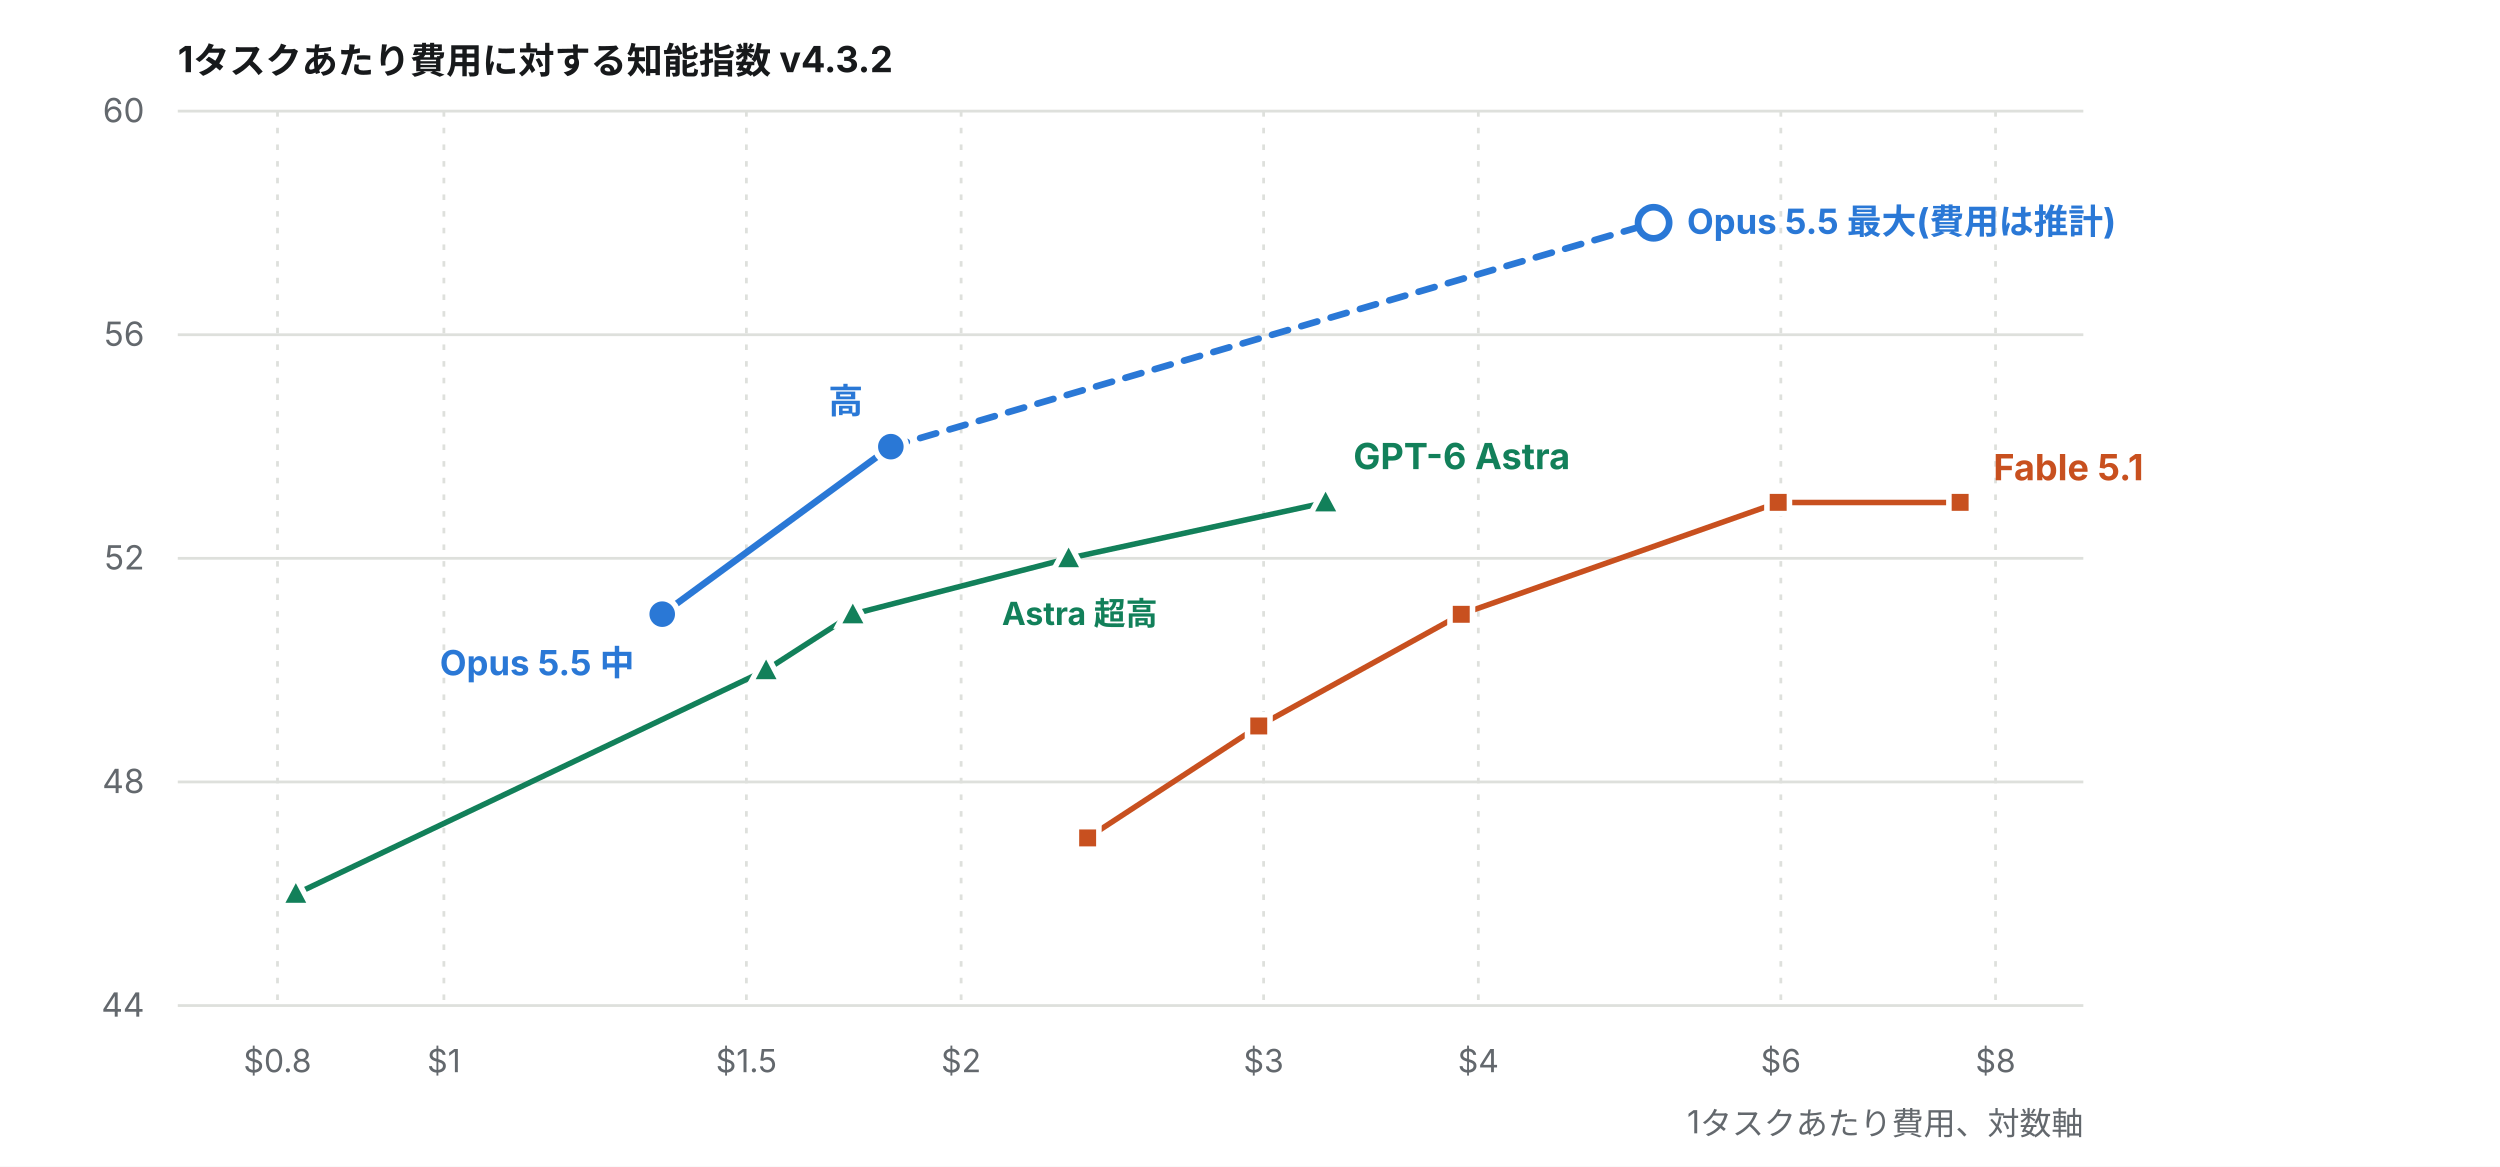
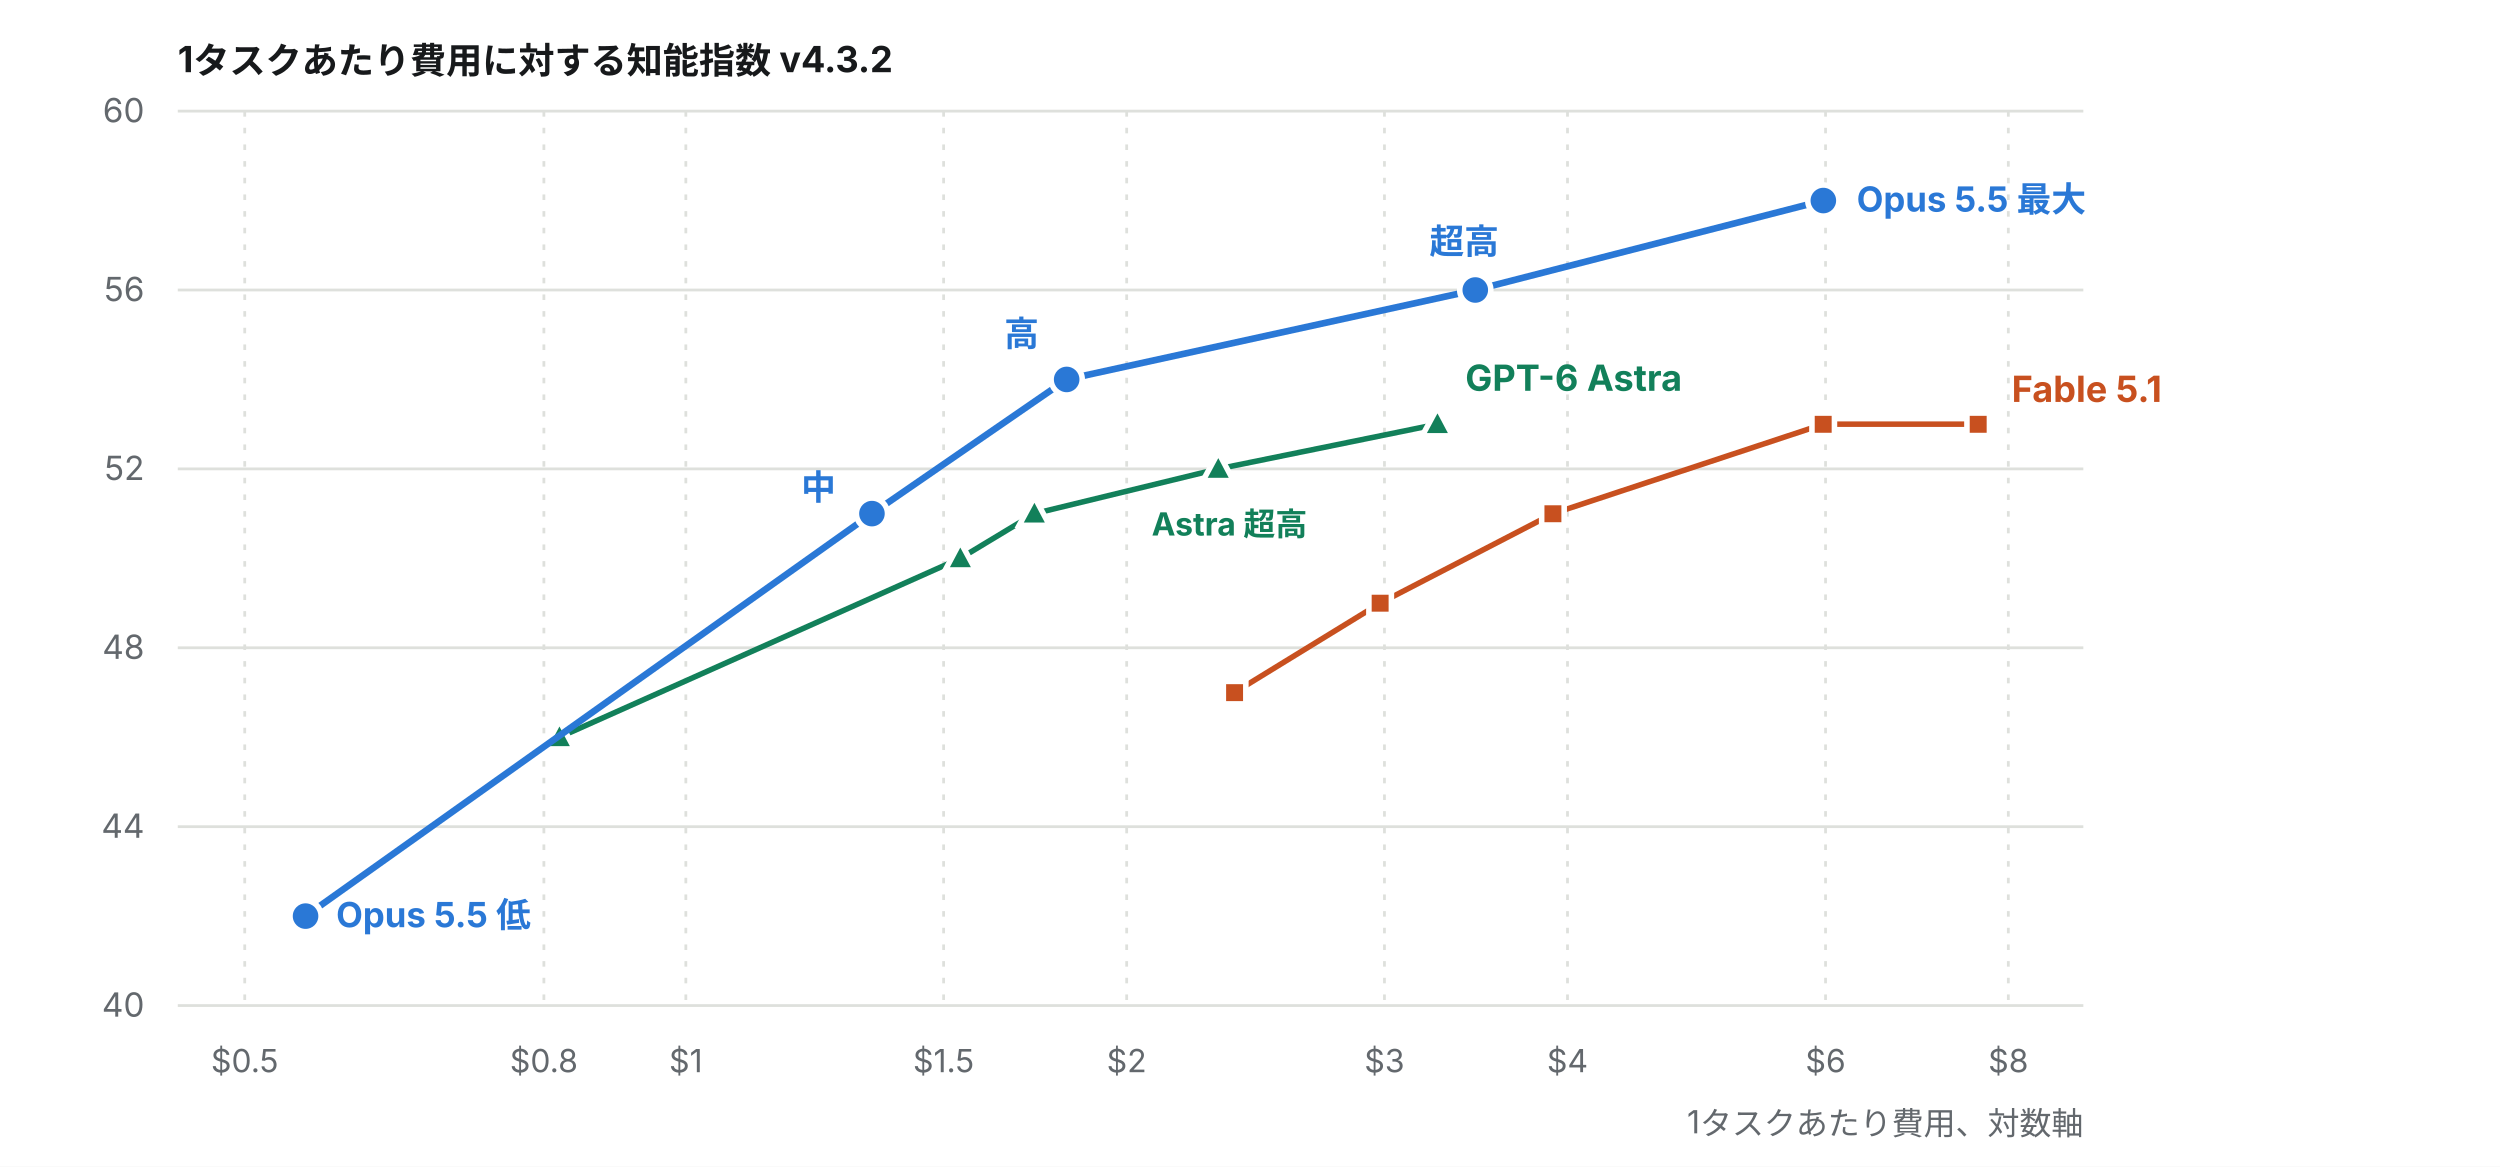
<svg xmlns="http://www.w3.org/2000/svg" viewBox="0 0 900 420" width="900" height="420" role="img">
  <style>text{font-family:Inter,ui-sans-serif,system-ui,sans-serif}
@media (prefers-color-scheme:dark){
  .bg{fill:#181B1E} .mk{stroke:#181B1E} .hol{fill:#181B1E}
  .s-rule{stroke:#2C3237}
  .f-muted{fill:#9BA3AA}
  .f-ink{fill:#EDEFF1}
  .f-blue{fill:#5c9ce8} .s-blue{stroke:#5c9ce8}
  .f-orange{fill:#f08050} .s-orange{stroke:#f08050}
  .f-aqua{fill:#3cc493} .s-aqua{stroke:#3cc493}
  .f-violet{fill:#9085e9} .s-violet{stroke:#9085e9}
  .f-red{fill:#e66767} .s-red{stroke:#e66767}
}</style>
  <rect class="bg" width="900" height="420" fill="#ffffff" />
  <line class="s-rule" x1="64.0" y1="362.0" x2="750.0" y2="362.0" stroke="#DEE0DC" stroke-width="1" />
-   <text class="f-muted" x="52.0" y="366.0" font-size="12" text-anchor="end" fill="#63686D">44</text>
-   <line class="s-rule" x1="64.0" y1="281.5" x2="750.0" y2="281.5" stroke="#DEE0DC" stroke-width="1" />
-   <text class="f-muted" x="52.0" y="285.5" font-size="12" text-anchor="end" fill="#63686D">48</text>
-   <line class="s-rule" x1="64.0" y1="201.0" x2="750.0" y2="201.0" stroke="#DEE0DC" stroke-width="1" />
-   <text class="f-muted" x="52.0" y="205.0" font-size="12" text-anchor="end" fill="#63686D">52</text>
-   <line class="s-rule" x1="64.0" y1="120.5" x2="750.0" y2="120.5" stroke="#DEE0DC" stroke-width="1" />
-   <text class="f-muted" x="52.0" y="124.5" font-size="12" text-anchor="end" fill="#63686D">56</text>
+   <text class="f-muted" x="52.0" y="366.0" font-size="12" text-anchor="end" fill="#63686D">40</text>
+   <line class="s-rule" x1="64.0" y1="297.6" x2="750.0" y2="297.6" stroke="#DEE0DC" stroke-width="1" />
+   <text class="f-muted" x="52.0" y="301.6" font-size="12" text-anchor="end" fill="#63686D">44</text>
+   <line class="s-rule" x1="64.0" y1="233.2" x2="750.0" y2="233.2" stroke="#DEE0DC" stroke-width="1" />
+   <text class="f-muted" x="52.0" y="237.2" font-size="12" text-anchor="end" fill="#63686D">48</text>
+   <line class="s-rule" x1="64.0" y1="168.8" x2="750.0" y2="168.8" stroke="#DEE0DC" stroke-width="1" />
+   <text class="f-muted" x="52.0" y="172.8" font-size="12" text-anchor="end" fill="#63686D">52</text>
+   <line class="s-rule" x1="64.0" y1="104.4" x2="750.0" y2="104.4" stroke="#DEE0DC" stroke-width="1" />
+   <text class="f-muted" x="52.0" y="108.4" font-size="12" text-anchor="end" fill="#63686D">56</text>
  <line class="s-rule" x1="64.0" y1="40.0" x2="750.0" y2="40.0" stroke="#DEE0DC" stroke-width="1" />
  <text class="f-muted" x="52.0" y="44.0" font-size="12" text-anchor="end" fill="#63686D">60</text>
-   <line class="s-rule" x1="99.9" y1="40.0" x2="99.9" y2="362.0" stroke="#DEE0DC" stroke-width="1" stroke-dasharray="2 4" />
-   <text class="f-muted" x="99.9" y="386.0" font-size="11.5" text-anchor="middle" fill="#63686D">$0.8</text>
-   <line class="s-rule" x1="159.8" y1="40.0" x2="159.8" y2="362.0" stroke="#DEE0DC" stroke-width="1" stroke-dasharray="2 4" />
-   <text class="f-muted" x="159.8" y="386.0" font-size="11.5" text-anchor="middle" fill="#63686D">$1</text>
-   <line class="s-rule" x1="268.7" y1="40.0" x2="268.7" y2="362.0" stroke="#DEE0DC" stroke-width="1" stroke-dasharray="2 4" />
-   <text class="f-muted" x="268.7" y="386.0" font-size="11.5" text-anchor="middle" fill="#63686D">$1.5</text>
-   <line class="s-rule" x1="346.0" y1="40.0" x2="346.0" y2="362.0" stroke="#DEE0DC" stroke-width="1" stroke-dasharray="2 4" />
-   <text class="f-muted" x="346.0" y="386.0" font-size="11.5" text-anchor="middle" fill="#63686D">$2</text>
-   <line class="s-rule" x1="454.9" y1="40.0" x2="454.9" y2="362.0" stroke="#DEE0DC" stroke-width="1" stroke-dasharray="2 4" />
-   <text class="f-muted" x="454.9" y="386.0" font-size="11.5" text-anchor="middle" fill="#63686D">$3</text>
-   <line class="s-rule" x1="532.2" y1="40.0" x2="532.2" y2="362.0" stroke="#DEE0DC" stroke-width="1" stroke-dasharray="2 4" />
-   <text class="f-muted" x="532.2" y="386.0" font-size="11.5" text-anchor="middle" fill="#63686D">$4</text>
-   <line class="s-rule" x1="641.1" y1="40.0" x2="641.1" y2="362.0" stroke="#DEE0DC" stroke-width="1" stroke-dasharray="2 4" />
-   <text class="f-muted" x="641.1" y="386.0" font-size="11.5" text-anchor="middle" fill="#63686D">$6</text>
-   <line class="s-rule" x1="718.4" y1="40.0" x2="718.4" y2="362.0" stroke="#DEE0DC" stroke-width="1" stroke-dasharray="2 4" />
-   <text class="f-muted" x="718.4" y="386.0" font-size="11.5" text-anchor="middle" fill="#63686D">$8</text>
-   <polyline class="s-orange" points="391.6,301.6 453.1,261.4 526.1,221.1 640.2,180.9 705.6,180.9" fill="none" stroke="#c8501f" stroke-width="2" stroke-linejoin="round" stroke-linecap="round" />
-   <rect class="f-orange mk" fill="#c8501f" stroke="#ffffff" stroke-width="2" x="387.5" y="297.6" width="8.1" height="8.1" />
-   <rect class="f-orange mk" fill="#c8501f" stroke="#ffffff" stroke-width="2" x="449.1" y="257.3" width="8.1" height="8.1" />
-   <rect class="f-orange mk" fill="#c8501f" stroke="#ffffff" stroke-width="2" x="522.0" y="217.1" width="8.1" height="8.1" />
-   <rect class="f-orange mk" fill="#c8501f" stroke="#ffffff" stroke-width="2" x="636.1" y="176.8" width="8.1" height="8.1" />
-   <rect class="f-orange mk" fill="#c8501f" stroke="#ffffff" stroke-width="2" x="701.6" y="176.8" width="8.1" height="8.1" />
-   <polyline class="s-aqua" points="106.5,321.8 275.8,241.2 307.0,221.1 384.7,201.0 477.2,180.9" fill="none" stroke="#12805a" stroke-width="2" stroke-linejoin="round" stroke-linecap="round" />
-   <polygon class="f-aqua mk" fill="#12805a" stroke="#ffffff" stroke-width="2" points="106.5,315.8 101.1,326.0 111.9,326.0" />
-   <polygon class="f-aqua mk" fill="#12805a" stroke="#ffffff" stroke-width="2" points="275.8,235.3 270.4,245.5 281.2,245.5" />
-   <polygon class="f-aqua mk" fill="#12805a" stroke="#ffffff" stroke-width="2" points="307.0,215.2 301.6,225.4 312.5,225.4" />
-   <polygon class="f-aqua mk" fill="#12805a" stroke="#ffffff" stroke-width="2" points="384.7,195.0 379.3,205.2 390.1,205.2" />
-   <polygon class="f-aqua mk" fill="#12805a" stroke="#ffffff" stroke-width="2" points="477.2,174.9 471.8,185.1 482.7,185.1" />
-   <polyline class="s-blue" points="238.4,221.1 320.7,160.8" fill="none" stroke="#2a78d6" stroke-width="2.4" stroke-linejoin="round" stroke-linecap="round" />
-   <polyline class="s-blue" points="320.7,160.8 595.3,80.2" fill="none" stroke="#2a78d6" stroke-width="2.4" stroke-linejoin="round" stroke-linecap="round" stroke-dasharray="6 5" />
-   <circle class="f-blue mk" fill="#2a78d6" stroke="#ffffff" stroke-width="2" cx="238.4" cy="221.1" r="5.6" />
-   <circle class="f-blue mk" fill="#2a78d6" stroke="#ffffff" stroke-width="2" cx="320.7" cy="160.8" r="5.6" />
-   <circle class="hol s-blue" fill="#ffffff" stroke="#2a78d6" stroke-width="2.4" cx="595.3" cy="80.2" r="5.6" />
-   <text class="f-blue" x="228.4" y="243.1" font-size="12.5" text-anchor="end" font-weight="650" fill="#2a78d6">Opus 5.5 中</text>
-   <text class="f-blue" x="310.7" y="148.8" font-size="12.5" text-anchor="end" font-weight="650" fill="#2a78d6">高</text>
-   <text class="f-blue" x="607.3" y="84.2" font-size="12.5" text-anchor="start" font-weight="650" fill="#2a78d6">Opus 5.5 最大(費用は推計)</text>
-   <text class="f-orange" x="717.6" y="172.9" font-size="13" text-anchor="start" font-weight="650" fill="#c8501f">Fable 5.1</text>
-   <text class="f-aqua" x="487.2" y="168.9" font-size="13" text-anchor="start" font-weight="650" fill="#12805a">GPT-6 Astra</text>
-   <text class="f-aqua" x="388.7" y="225.0" font-size="11.5" text-anchor="middle" font-weight="650" fill="#12805a">Astra 超高</text>
+   <line class="s-rule" x1="88.1" y1="40.0" x2="88.1" y2="362.0" stroke="#DEE0DC" stroke-width="1" stroke-dasharray="2 4" />
+   <text class="f-muted" x="88.1" y="386.0" font-size="11.5" text-anchor="middle" fill="#63686D">$0.5</text>
+   <line class="s-rule" x1="195.8" y1="40.0" x2="195.8" y2="362.0" stroke="#DEE0DC" stroke-width="1" stroke-dasharray="2 4" />
+   <text class="f-muted" x="195.8" y="386.0" font-size="11.5" text-anchor="middle" fill="#63686D">$0.8</text>
+   <line class="s-rule" x1="246.9" y1="40.0" x2="246.9" y2="362.0" stroke="#DEE0DC" stroke-width="1" stroke-dasharray="2 4" />
+   <text class="f-muted" x="246.9" y="386.0" font-size="11.5" text-anchor="middle" fill="#63686D">$1</text>
+   <line class="s-rule" x1="339.7" y1="40.0" x2="339.7" y2="362.0" stroke="#DEE0DC" stroke-width="1" stroke-dasharray="2 4" />
+   <text class="f-muted" x="339.7" y="386.0" font-size="11.5" text-anchor="middle" fill="#63686D">$1.5</text>
+   <line class="s-rule" x1="405.6" y1="40.0" x2="405.6" y2="362.0" stroke="#DEE0DC" stroke-width="1" stroke-dasharray="2 4" />
+   <text class="f-muted" x="405.6" y="386.0" font-size="11.5" text-anchor="middle" fill="#63686D">$2</text>
+   <line class="s-rule" x1="498.4" y1="40.0" x2="498.4" y2="362.0" stroke="#DEE0DC" stroke-width="1" stroke-dasharray="2 4" />
+   <text class="f-muted" x="498.4" y="386.0" font-size="11.5" text-anchor="middle" fill="#63686D">$3</text>
+   <line class="s-rule" x1="564.3" y1="40.0" x2="564.3" y2="362.0" stroke="#DEE0DC" stroke-width="1" stroke-dasharray="2 4" />
+   <text class="f-muted" x="564.3" y="386.0" font-size="11.5" text-anchor="middle" fill="#63686D">$4</text>
+   <line class="s-rule" x1="657.2" y1="40.0" x2="657.2" y2="362.0" stroke="#DEE0DC" stroke-width="1" stroke-dasharray="2 4" />
+   <text class="f-muted" x="657.2" y="386.0" font-size="11.5" text-anchor="middle" fill="#63686D">$6</text>
+   <line class="s-rule" x1="723.0" y1="40.0" x2="723.0" y2="362.0" stroke="#DEE0DC" stroke-width="1" stroke-dasharray="2 4" />
+   <text class="f-muted" x="723.0" y="386.0" font-size="11.5" text-anchor="middle" fill="#63686D">$8</text>
+   <polyline class="s-orange" points="444.4,249.3 496.9,217.1 559.1,184.9 656.4,152.7 712.2,152.7" fill="none" stroke="#c8501f" stroke-width="2" stroke-linejoin="round" stroke-linecap="round" />
+   <rect class="f-orange mk" fill="#c8501f" stroke="#ffffff" stroke-width="2" x="440.4" y="245.3" width="8.1" height="8.1" />
+   <rect class="f-orange mk" fill="#c8501f" stroke="#ffffff" stroke-width="2" x="492.8" y="213.1" width="8.1" height="8.1" />
+   <rect class="f-orange mk" fill="#c8501f" stroke="#ffffff" stroke-width="2" x="555.0" y="180.9" width="8.1" height="8.1" />
+   <rect class="f-orange mk" fill="#c8501f" stroke="#ffffff" stroke-width="2" x="652.3" y="148.7" width="8.1" height="8.1" />
+   <rect class="f-orange mk" fill="#c8501f" stroke="#ffffff" stroke-width="2" x="708.1" y="148.7" width="8.1" height="8.1" />
+   <polyline class="s-aqua" points="201.4,265.4 345.7,201.0 372.4,184.9 438.6,168.8 517.5,152.7" fill="none" stroke="#12805a" stroke-width="2" stroke-linejoin="round" stroke-linecap="round" />
+   <polygon class="f-aqua mk" fill="#12805a" stroke="#ffffff" stroke-width="2" points="201.4,259.4 196.0,269.6 206.8,269.6" />
+   <polygon class="f-aqua mk" fill="#12805a" stroke="#ffffff" stroke-width="2" points="345.7,195.0 340.3,205.2 351.2,205.2" />
+   <polygon class="f-aqua mk" fill="#12805a" stroke="#ffffff" stroke-width="2" points="372.4,178.9 366.9,189.1 377.8,189.1" />
+   <polygon class="f-aqua mk" fill="#12805a" stroke="#ffffff" stroke-width="2" points="438.6,162.8 433.1,173.0 444.0,173.0" />
+   <polygon class="f-aqua mk" fill="#12805a" stroke="#ffffff" stroke-width="2" points="517.5,146.7 512.0,156.9 522.9,156.9" />
+   <polyline class="s-blue" points="110.0,329.8 313.9,184.9 384.0,136.6 531.1,104.4 656.4,72.2" fill="none" stroke="#2a78d6" stroke-width="2.4" stroke-linejoin="round" stroke-linecap="round" />
+   <circle class="f-blue mk" fill="#2a78d6" stroke="#ffffff" stroke-width="2" cx="110.0" cy="329.8" r="5.6" />
+   <circle class="f-blue mk" fill="#2a78d6" stroke="#ffffff" stroke-width="2" cx="313.9" cy="184.9" r="5.6" />
+   <circle class="f-blue mk" fill="#2a78d6" stroke="#ffffff" stroke-width="2" cx="384.0" cy="136.6" r="5.6" />
+   <circle class="f-blue mk" fill="#2a78d6" stroke="#ffffff" stroke-width="2" cx="531.1" cy="104.4" r="5.6" />
+   <circle class="f-blue mk" fill="#2a78d6" stroke="#ffffff" stroke-width="2" cx="656.4" cy="72.2" r="5.6" />
+   <text class="f-blue" x="121.0" y="333.8" font-size="12.5" text-anchor="start" font-weight="650" fill="#2a78d6">Opus 5.5 低</text>
+   <text class="f-blue" x="300.9" y="179.9" font-size="12.5" text-anchor="end" font-weight="650" fill="#2a78d6">中</text>
+   <text class="f-blue" x="374.0" y="124.6" font-size="12.5" text-anchor="end" font-weight="650" fill="#2a78d6">高</text>
+   <text class="f-blue" x="527.1" y="91.4" font-size="12.5" text-anchor="middle" font-weight="650" fill="#2a78d6">超高</text>
+   <text class="f-blue" x="668.4" y="76.2" font-size="12.5" text-anchor="start" font-weight="650" fill="#2a78d6">Opus 5.5 最大</text>
+   <text class="f-orange" x="724.2" y="144.7" font-size="13" text-anchor="start" font-weight="650" fill="#c8501f">Fable 5.1</text>
+   <text class="f-aqua" x="527.5" y="140.7" font-size="13" text-anchor="start" font-weight="650" fill="#12805a">GPT-6 Astra</text>
+   <text class="f-aqua" x="442.6" y="192.8" font-size="11.5" text-anchor="middle" font-weight="650" fill="#12805a">Astra 超高</text>
  <text class="f-ink" x="64.0" y="26.0" font-size="13" text-anchor="start" font-weight="650" fill="#17191B">1タスクあたり費用に対する知能指数 v4.3.2</text>
  <text class="f-muted" x="750.0" y="408.0" font-size="11.5" text-anchor="end" fill="#63686D">1タスクあたり費用、対数軸</text>
</svg>
